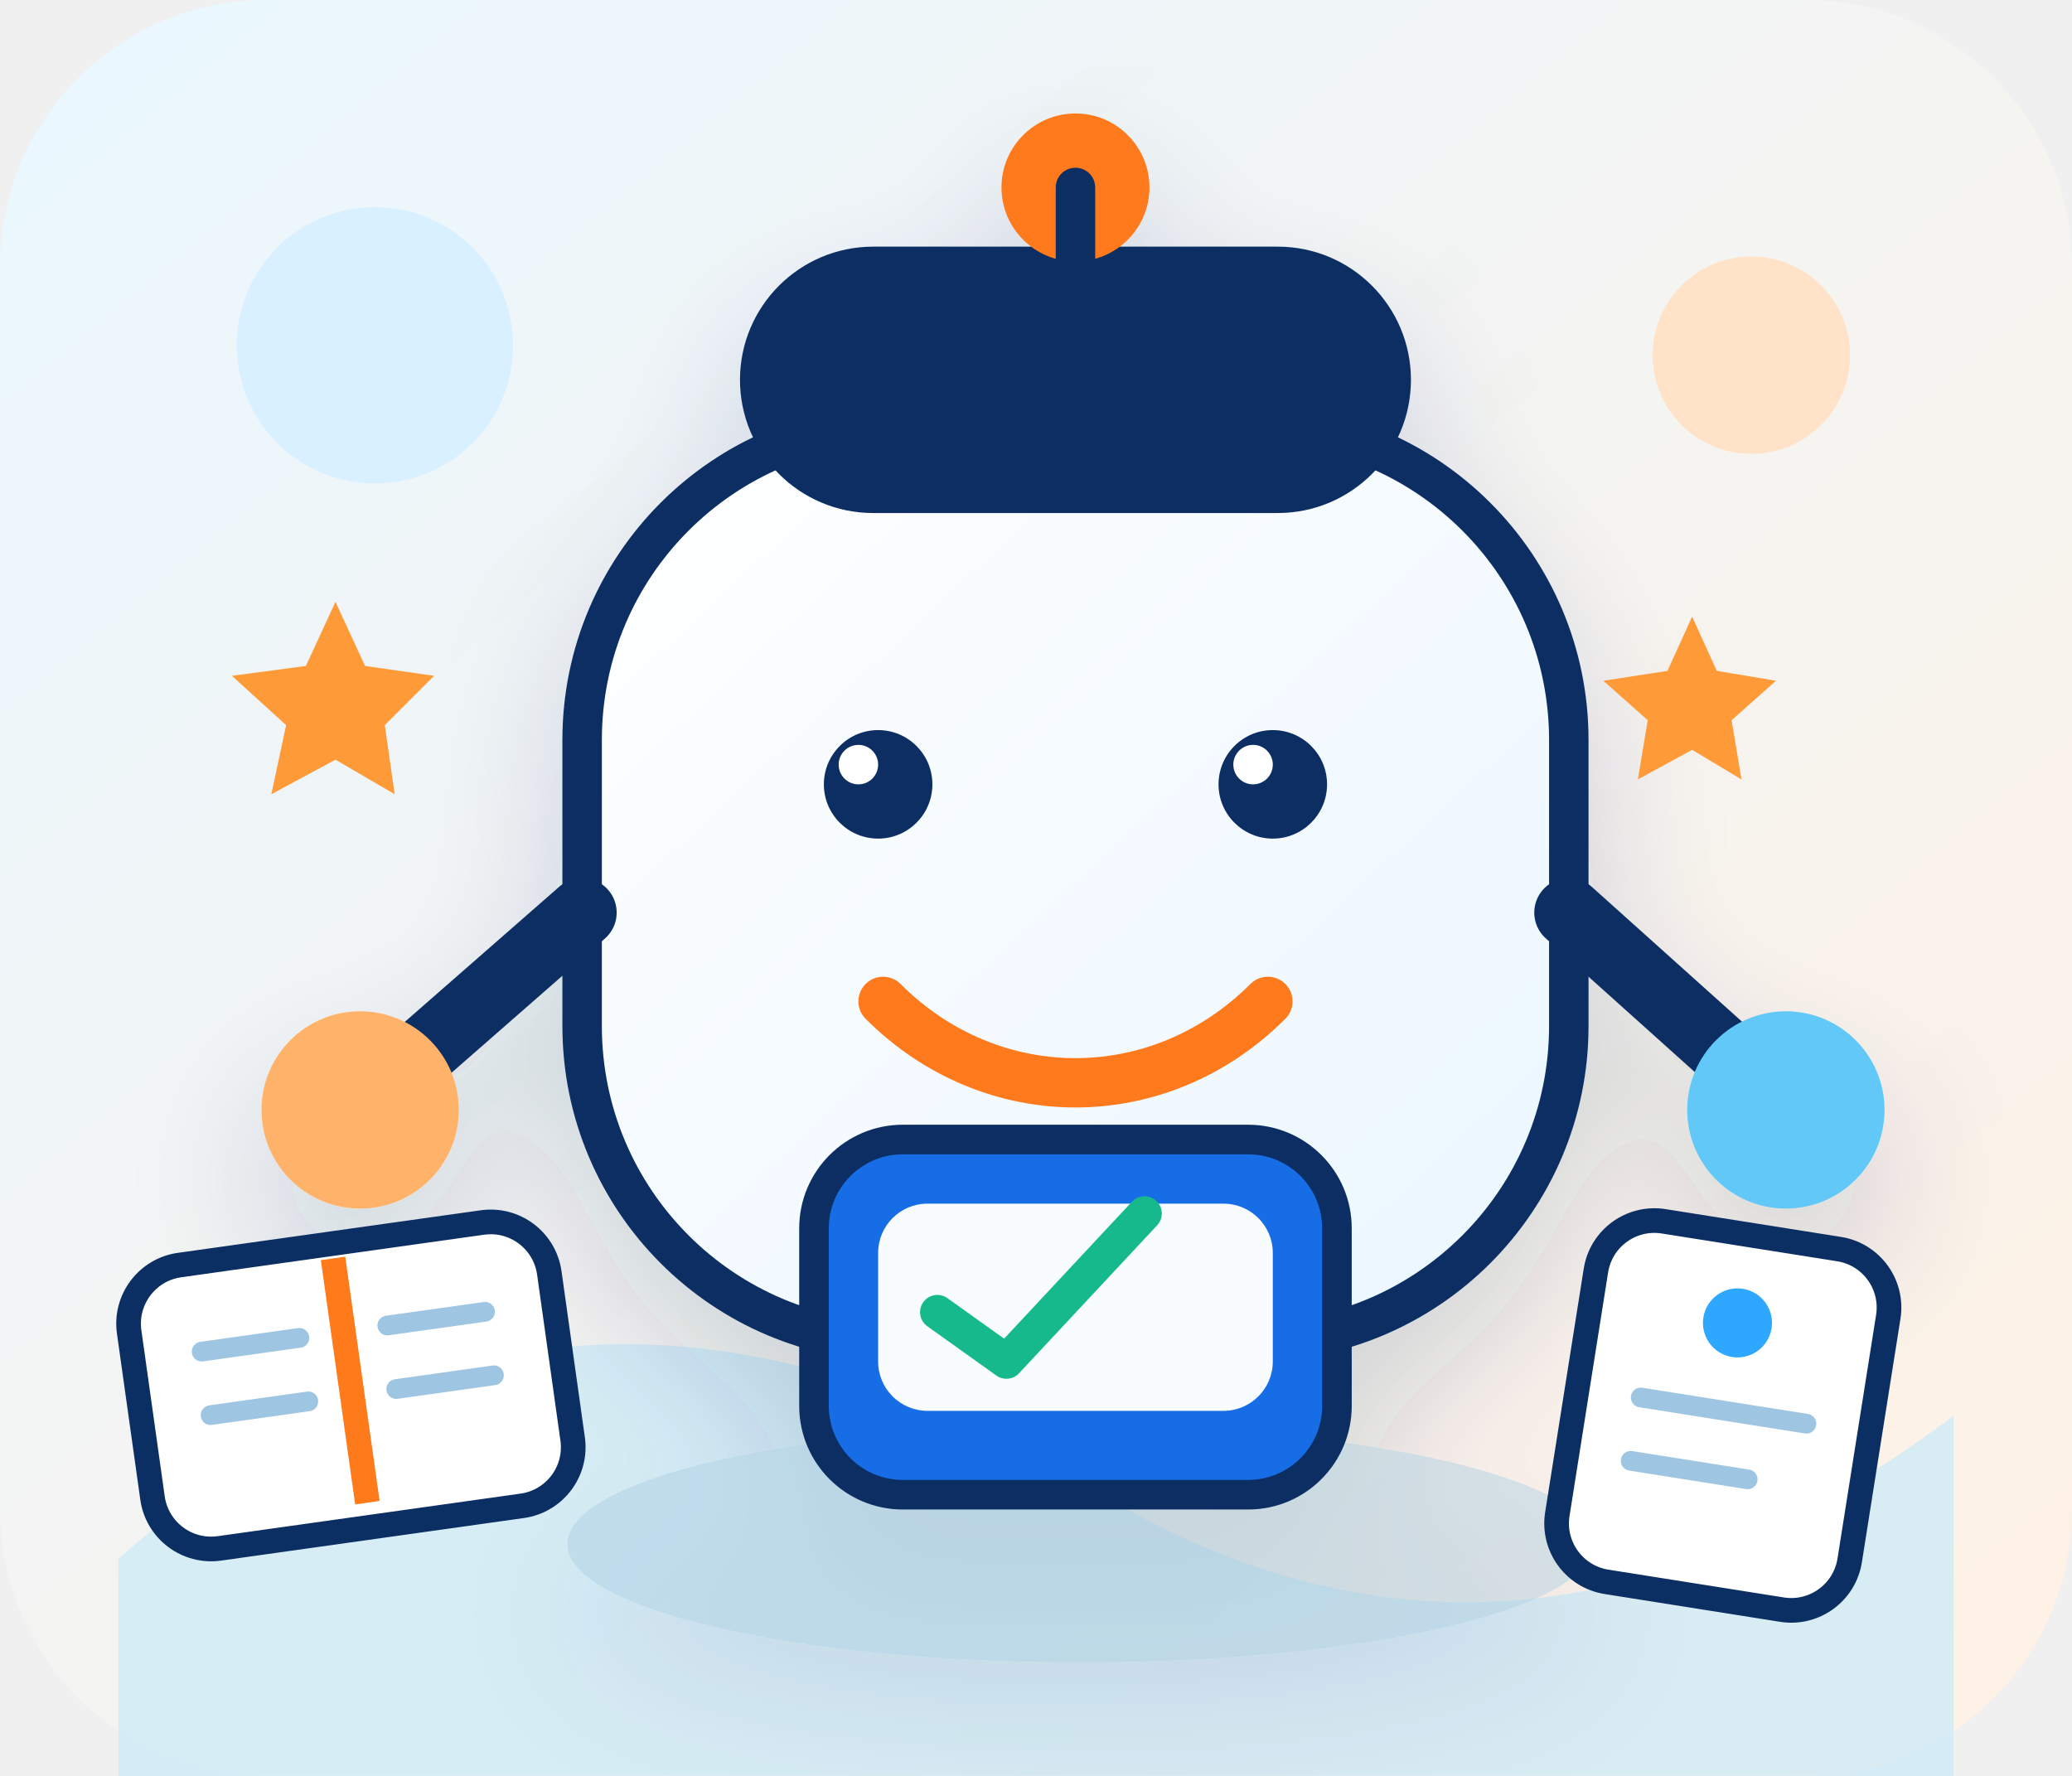
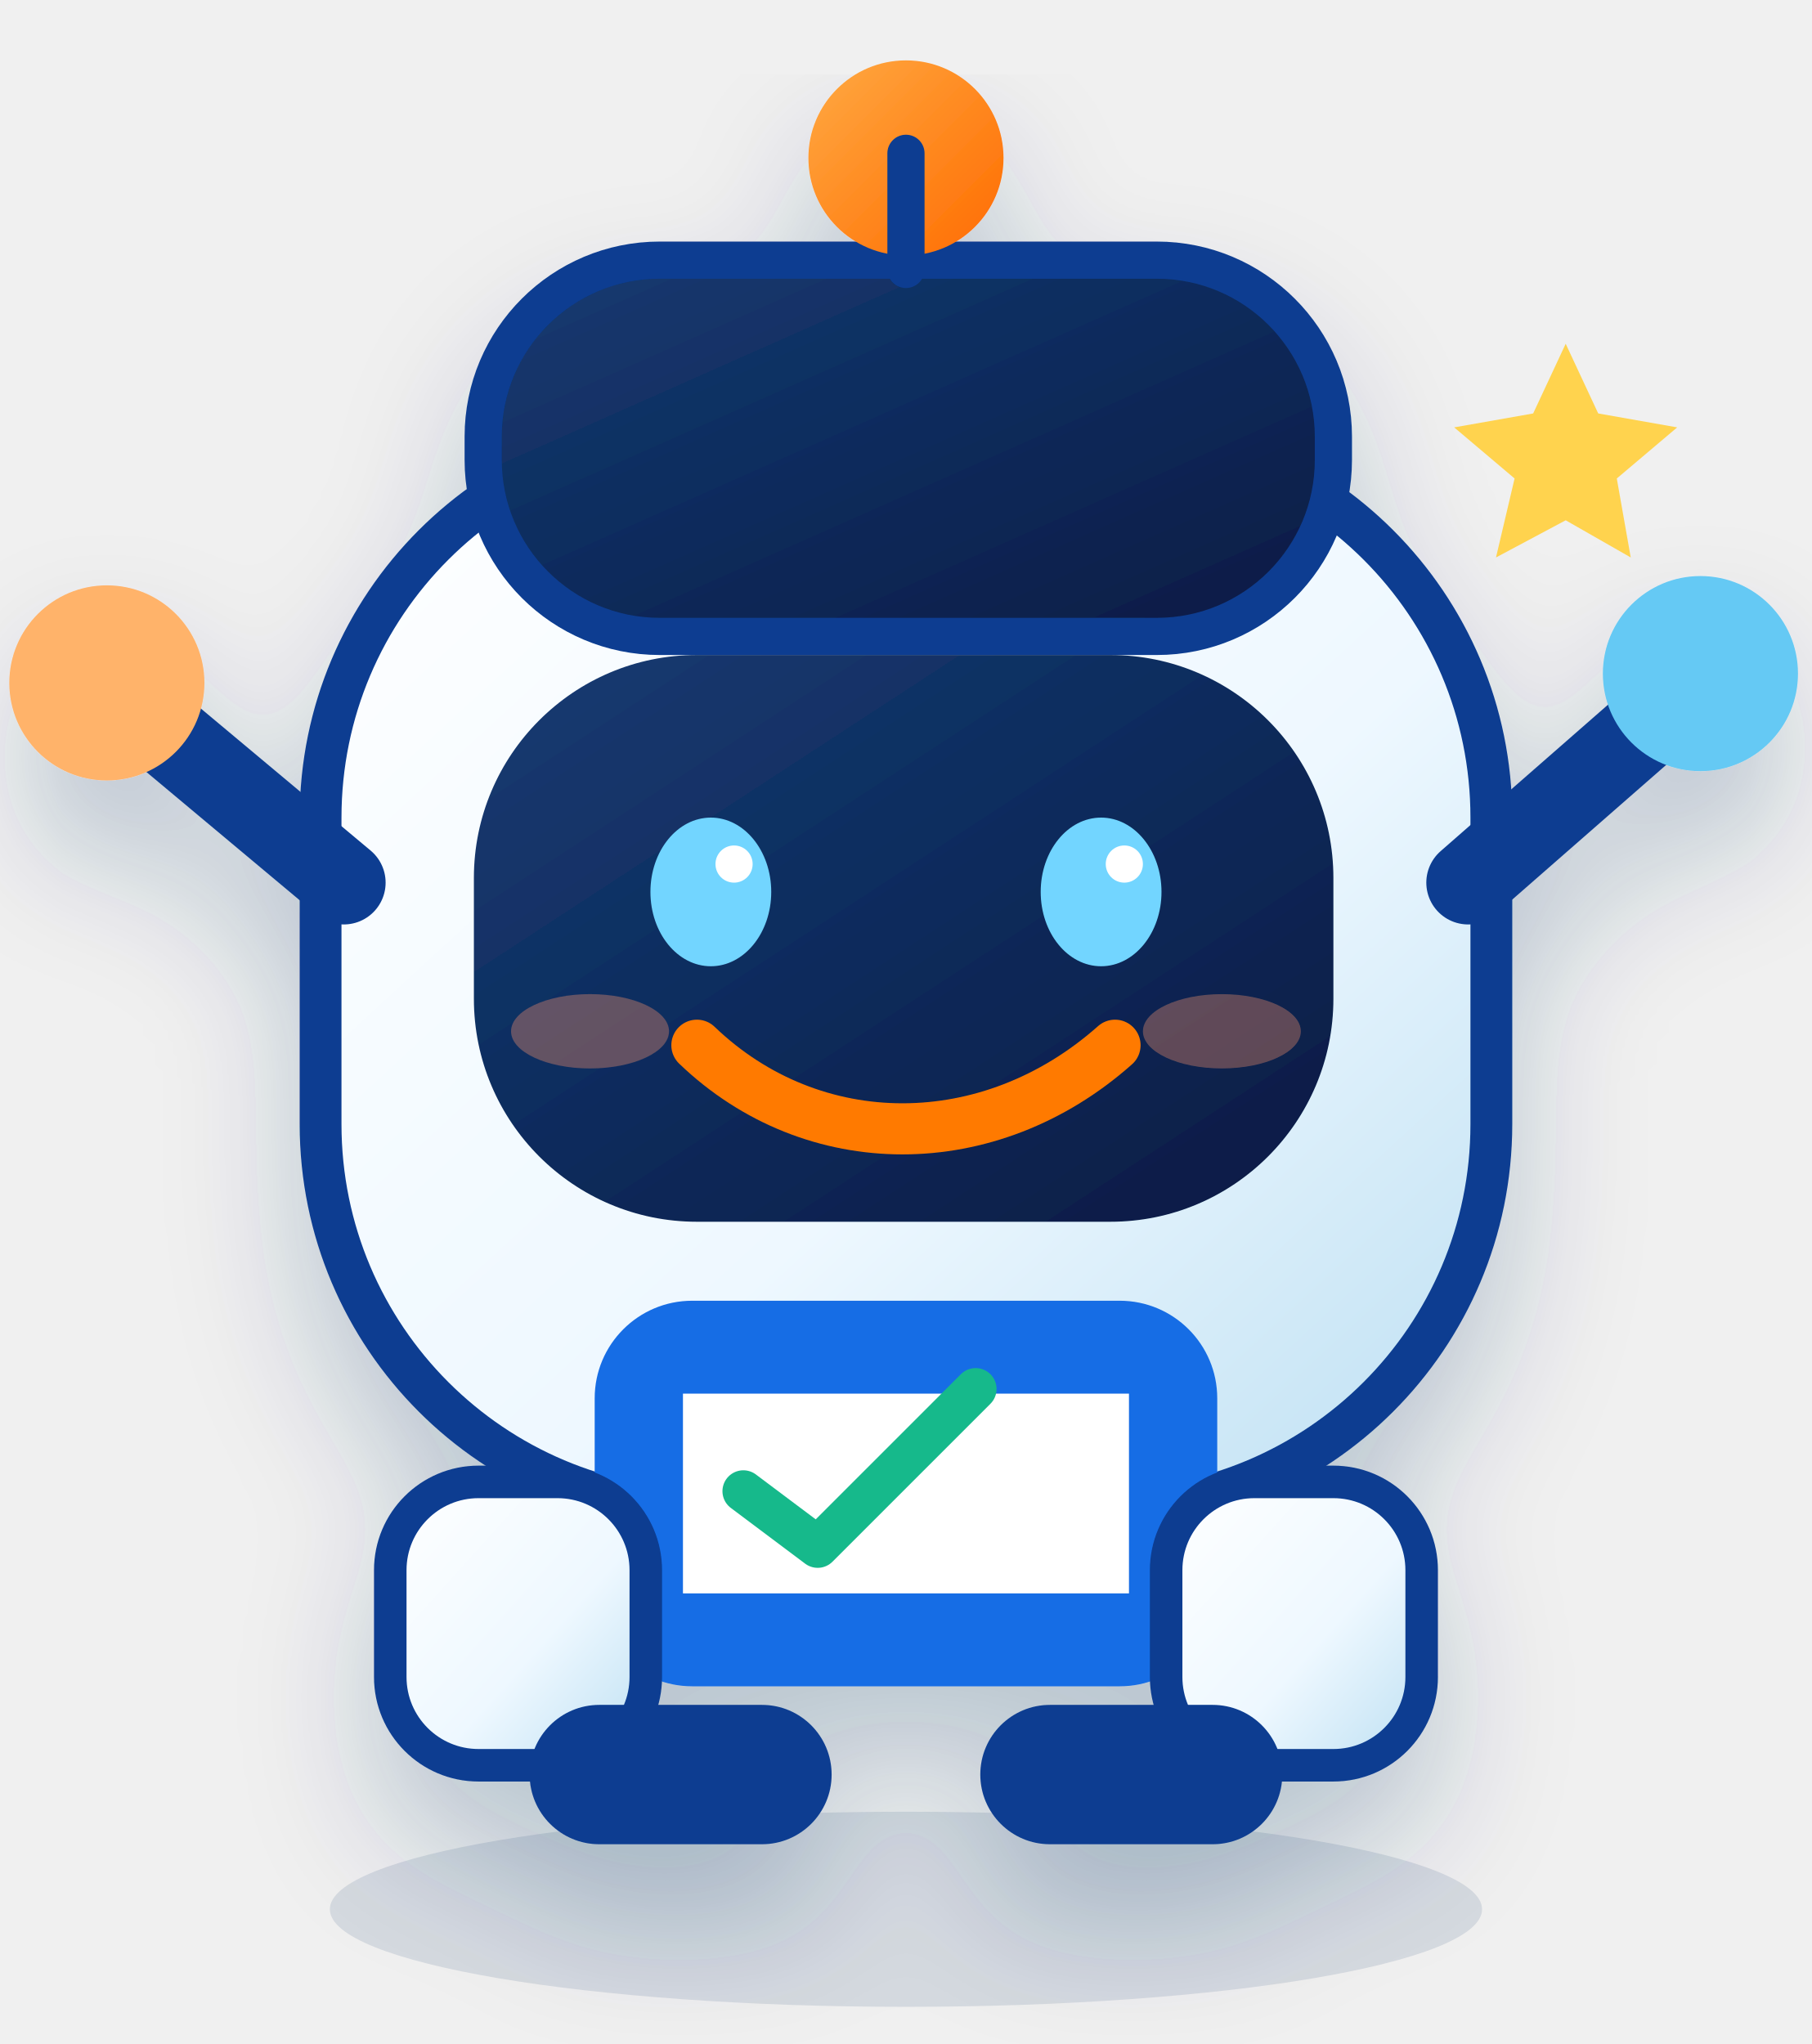
- <svg xmlns="http://www.w3.org/2000/svg" viewBox="0 0 420 360" role="img" aria-labelledby="t d">
+ <svg xmlns="http://www.w3.org/2000/svg" viewBox="0 0 390 440">
  <defs>
-     <linearGradient id="bg" x1="0" y1="0" x2="1" y2="1">
-       <stop stop-color="#E9F7FF" />
-       <stop offset="1" stop-color="#FFF1E4" />
-     </linearGradient>
    <linearGradient id="body" x1="0" y1="0" x2="1" y2="1">
      <stop stop-color="#FFFFFF" />
-       <stop offset="1" stop-color="#EAF6FF" />
+       <stop offset=".58" stop-color="#EEF8FF" />
+       <stop offset="1" stop-color="#BCDFF2" />
    </linearGradient>
-     <filter id="s" x="-30%" y="-30%" width="160%" height="160%">
-       <feDropShadow dx="0" dy="14" stdDeviation="14" flood-color="#0B2F63" flood-opacity=".16" />
+     <linearGradient id="face" x1="0" y1="0" x2="1" y2="1">
+       <stop stop-color="#163B73" />
+       <stop offset="1" stop-color="#061A43" />
+     </linearGradient>
+     <linearGradient id="orange" x1="0" y1="0" x2="1" y2="1">
+       <stop stop-color="#FFAA43" />
+       <stop offset="1" stop-color="#FF6B00" />
+     </linearGradient>
+     <filter id="s" x="-40%" y="-30%" width="180%" height="190%">
+       <feDropShadow dx="0" dy="16" stdDeviation="14" flood-color="#0B2F63" flood-opacity=".22" />
    </filter>
  </defs>
-   <rect width="420" height="360" rx="54" fill="url(#bg)" />
-   <circle cx="76" cy="70" r="28" fill="#D8F0FF" />
-   <circle cx="355" cy="72" r="20" fill="#FFE2C7" />
-   <path d="M24 316c72-64 140-48 201-12 62 36 119 22 171-17v73H24z" fill="#CBEAF8" opacity=".72" />
+   <ellipse cx="195" cy="411" rx="124" ry="21" fill="#0B2F63" opacity=".12" />
  <g filter="url(#s)">
-     <ellipse cx="219" cy="313" rx="104" ry="24" fill="#A9CBE1" opacity=".45" />
-     <rect x="118" y="86" width="200" height="186" rx="64" fill="url(#body)" stroke="#0B2F63" stroke-width="8" />
-     <rect x="150" y="50" width="136" height="54" rx="27" fill="#0B2F63" />
-     <circle cx="218" cy="38" r="15" fill="#FF7A1A" />
-     <path d="M218 38v18" stroke="#0B2F63" stroke-width="8" stroke-linecap="round" />
-     <circle cx="178" cy="159" r="11" fill="#0B2F63" />
-     <circle cx="258" cy="159" r="11" fill="#0B2F63" />
-     <circle cx="174" cy="155" r="4" fill="#fff" />
-     <circle cx="254" cy="155" r="4" fill="#fff" />
-     <path d="M179 203c22 22 56 22 78 0" fill="none" stroke="#FF7A1A" stroke-width="10" stroke-linecap="round" />
-     <path d="M118 185L78 220" stroke="#0B2F63" stroke-width="14" stroke-linecap="round" />
-     <path d="M318 185l39 35" stroke="#0B2F63" stroke-width="14" stroke-linecap="round" />
-     <circle cx="73" cy="225" r="20" fill="#FFB36A" />
-     <circle cx="362" cy="225" r="20" fill="#62C8F7" />
-     <rect x="165" y="231" width="106" height="72" rx="18" fill="#176DE5" stroke="#0B2F63" stroke-width="6" />
-     <rect x="178" y="244" width="80" height="42" rx="10" fill="#F8FCFF" />
-     <path d="M190 266l14 10 28-30" fill="none" stroke="#18B98B" stroke-width="7" stroke-linecap="round" stroke-linejoin="round" />
+     <rect x="69" y="93" width="252" height="232" rx="83" fill="url(#body)" stroke="#0B3D91" stroke-width="9" />
+     <rect x="104" y="56" width="183" height="81" rx="38" fill="url(#face)" stroke="#0B3D91" stroke-width="8" />
+     <circle cx="195" cy="34" r="21" fill="url(#orange)" />
+     <path d="M195 33v25" stroke="#0B3D91" stroke-width="8" stroke-linecap="round" />
+     <rect x="102" y="141" width="185" height="122" rx="48" fill="url(#face)" />
+     <ellipse cx="153" cy="192" rx="13" ry="16" fill="#72D5FF" />
+     <ellipse cx="237" cy="192" rx="13" ry="16" fill="#72D5FF" />
+     <circle cx="158" cy="186" r="4" fill="#fff" />
+     <circle cx="242" cy="186" r="4" fill="#fff" />
+     <path d="M150 225c25 24 63 24 90 0" fill="none" stroke="#FF7A00" stroke-width="11" stroke-linecap="round" />
+     <ellipse cx="127" cy="222" rx="17" ry="8" fill="#FF956D" opacity=".35" />
+     <ellipse cx="263" cy="222" rx="17" ry="8" fill="#FF956D" opacity=".35" />
+     <path d="M74 190L25 149" stroke="#0B3D91" stroke-width="18" stroke-linecap="round" />
+     <circle cx="23" cy="147" r="21" fill="#FFB36A" />
+     <path d="M316 190l48-42" stroke="#0B3D91" stroke-width="18" stroke-linecap="round" />
+     <circle cx="366" cy="145" r="21" fill="#65C9F4" />
+     <rect x="128" y="280" width="134" height="83" rx="21" fill="#176DE5" />
+     <path d="M147 300h96v43h-96z" fill="#fff" />
+     <path d="M160 321l16 12 34-34" fill="none" stroke="#18B98B" stroke-width="9" stroke-linecap="round" stroke-linejoin="round" />
+     <rect x="84" y="319" width="55" height="61" rx="19" fill="url(#body)" stroke="#0B3D91" stroke-width="7" />
+     <rect x="251" y="319" width="55" height="61" rx="19" fill="url(#body)" stroke="#0B3D91" stroke-width="7" />
+     <rect x="114" y="367" width="65" height="30" rx="15" fill="#0B3D91" />
+     <rect x="211" y="367" width="65" height="30" rx="15" fill="#0B3D91" />
  </g>
-   <g fill="#FF9A38">
-     <path d="M68 122l6 13 14 2-10 10 2 14-12-7-13 7 3-14-11-10 15-2z" />
-     <path d="M343 125l5 11 12 2-9 8 2 12-10-6-11 6 2-12-9-8 13-2z" />
-   </g>
-   <g transform="rotate(-8 70 280)">
-     <rect x="28" y="252" width="86" height="58" rx="12" fill="#fff" stroke="#0B2F63" stroke-width="5" />
-     <path d="M71 255v50" stroke="#FF7A1A" stroke-width="5" />
-     <path d="M42 270h20M80 270h20M42 283h20M80 283h20" stroke="#9EC5E1" stroke-width="4" stroke-linecap="round" />
-   </g>
-   <g transform="rotate(9 350 282)">
-     <rect x="320" y="250" width="60" height="74" rx="12" fill="#fff" stroke="#0B2F63" stroke-width="5" />
-     <circle cx="350" cy="268" r="7" fill="#2EA8FF" />
-     <path d="M333 286h34M333 299h24" stroke="#9EC5E1" stroke-width="4" stroke-linecap="round" />
+   <g fill="#FFD34E">
+     <path d="M337 74l7 15 17 3-13 11 3 17-14-8-15 8 4-17-13-11 17-3z" />
  </g>
</svg>
